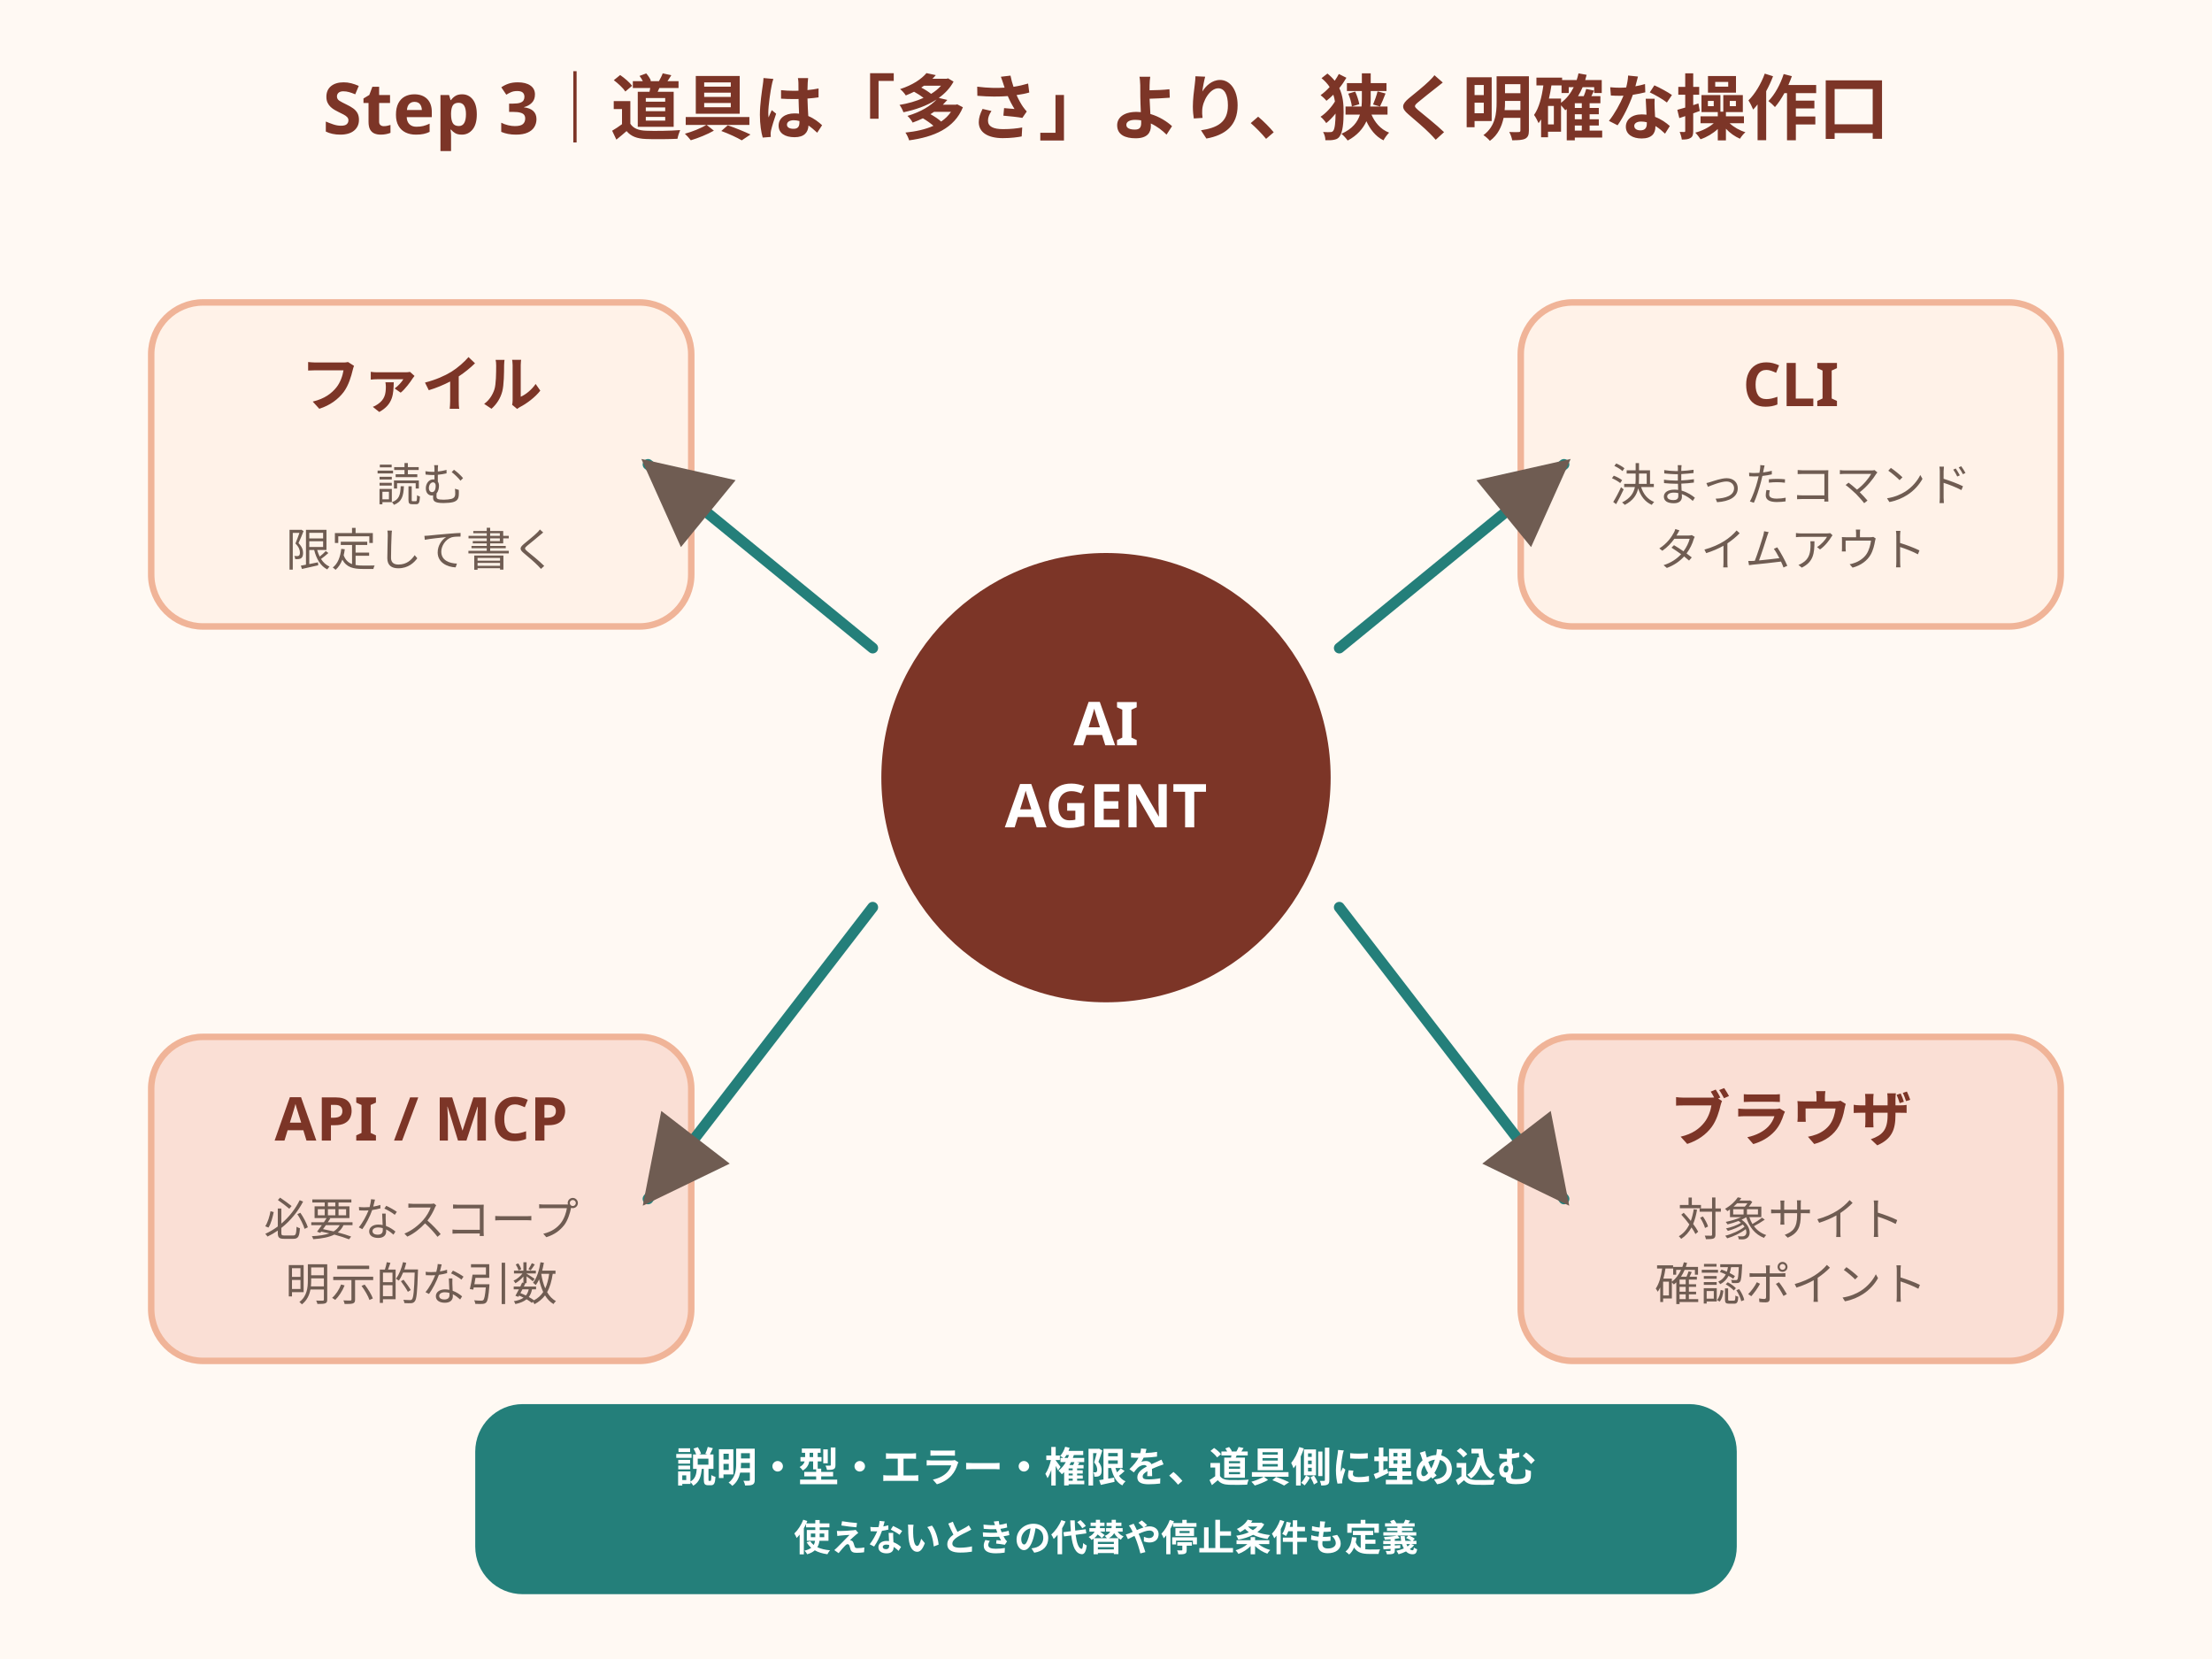
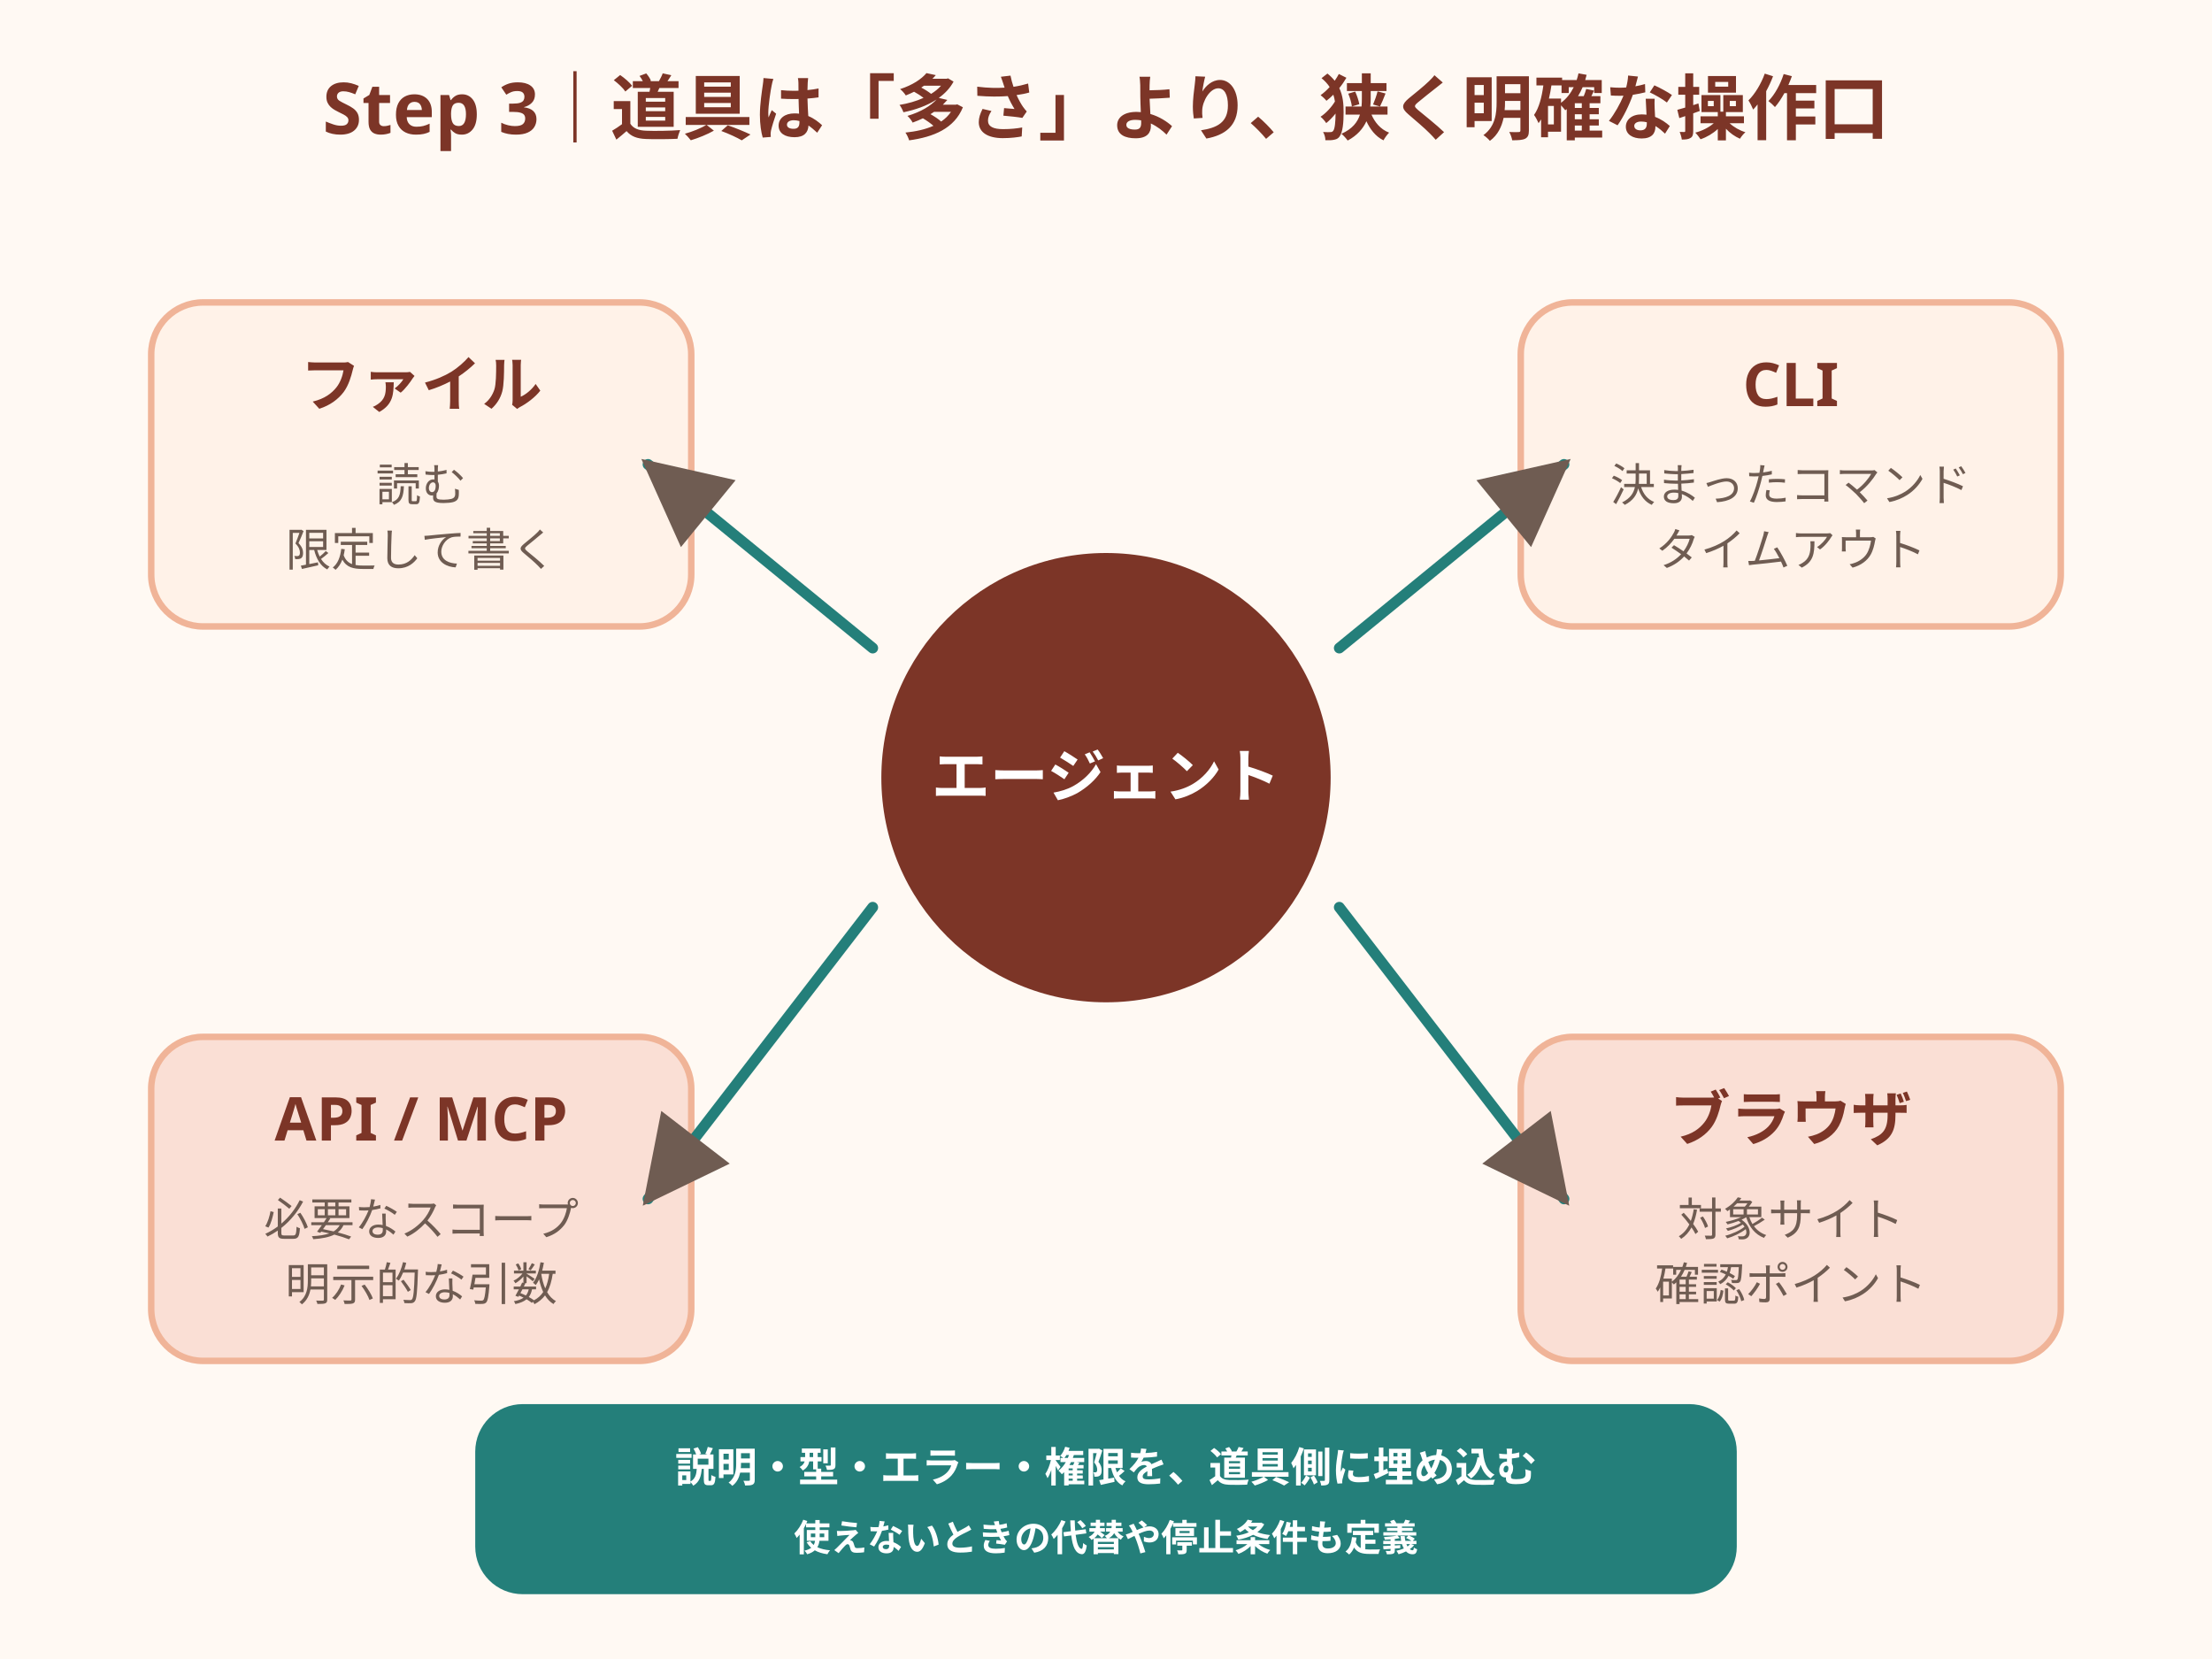
<svg xmlns="http://www.w3.org/2000/svg" width="1024" height="768" viewBox="0 0 1024 768">
  <defs>
    <marker id="arrow" viewBox="0 0 10 10" refX="9" refY="5" markerWidth="8" markerHeight="8" orient="auto-start-reverse">
      <path d="M 0 0 L 10 5 L 0 10 z" fill="#6F5C52" />
    </marker>
  </defs>
  <rect width="1024" height="768" fill="#FFF9F3" />
  <text x="512" y="62" text-anchor="middle" font-family="Hiragino Sans, Yu Gothic, sans-serif" font-size="33" font-weight="800" fill="#7C3527">Step 3｜道具は「多さ」より、狭く明確な操作口</text>
  <circle cx="512" cy="360" r="104" fill="#7C3527" stroke="#7C3527" stroke-width="0" />
-   <text x="512" y="345" text-anchor="middle" font-family="Hiragino Sans, Yu Gothic, sans-serif" font-size="28" font-weight="800" fill="#FFFFFF">AI</text>
-   <text x="512" y="383" text-anchor="middle" font-family="Hiragino Sans, Yu Gothic, sans-serif" font-size="28" font-weight="800" fill="#FFFFFF">AGENT</text>
+   <text x="512" y="369" text-anchor="middle" font-family="Hiragino Sans, Yu Gothic, sans-serif" font-size="27" font-weight="800" fill="#FFFFFF">エージェント</text>
  <rect x="70" y="140" width="250" height="150" rx="24" fill="#FFF2E8" stroke="#F0B498" stroke-width="3" />
  <text x="195.0" y="188" text-anchor="middle" font-family="Hiragino Sans, Yu Gothic, sans-serif" font-size="28" font-weight="700" fill="#7C3527">ファイル</text>
  <text x="195.0" y="232" text-anchor="middle" font-family="Hiragino Sans, Yu Gothic, sans-serif" font-size="21" font-weight="500" fill="#6F5C52">読む</text>
  <text x="195.0" y="262" text-anchor="middle" font-family="Hiragino Sans, Yu Gothic, sans-serif" font-size="21" font-weight="500" fill="#6F5C52">限定して書く</text>
  <line x1="404" y1="300" x2="300" y2="215" stroke="#247F7A" stroke-width="5" stroke-linecap="round" marker-end="url(#arrow)" />
  <rect x="704" y="140" width="250" height="150" rx="24" fill="#FFF2E8" stroke="#F0B498" stroke-width="3" />
  <text x="829.0" y="188" text-anchor="middle" font-family="Hiragino Sans, Yu Gothic, sans-serif" font-size="28" font-weight="700" fill="#7C3527">CLI</text>
  <text x="829.0" y="232" text-anchor="middle" font-family="Hiragino Sans, Yu Gothic, sans-serif" font-size="21" font-weight="500" fill="#6F5C52">決まったコマンド</text>
  <text x="829.0" y="262" text-anchor="middle" font-family="Hiragino Sans, Yu Gothic, sans-serif" font-size="21" font-weight="500" fill="#6F5C52">タイムアウト</text>
  <line x1="620" y1="300" x2="724" y2="215" stroke="#247F7A" stroke-width="5" stroke-linecap="round" marker-end="url(#arrow)" />
  <rect x="70" y="480" width="250" height="150" rx="24" fill="#FADFD5" stroke="#F0B498" stroke-width="3" />
  <text x="195.0" y="528" text-anchor="middle" font-family="Hiragino Sans, Yu Gothic, sans-serif" font-size="28" font-weight="700" fill="#7C3527">API / MCP</text>
  <text x="195.0" y="572" text-anchor="middle" font-family="Hiragino Sans, Yu Gothic, sans-serif" font-size="21" font-weight="500" fill="#6F5C52">必要なスコープ</text>
  <text x="195.0" y="602" text-anchor="middle" font-family="Hiragino Sans, Yu Gothic, sans-serif" font-size="21" font-weight="500" fill="#6F5C52">明示的な引数</text>
  <line x1="404" y1="420" x2="300" y2="555" stroke="#247F7A" stroke-width="5" stroke-linecap="round" marker-end="url(#arrow)" />
  <rect x="704" y="480" width="250" height="150" rx="24" fill="#FADFD5" stroke="#F0B498" stroke-width="3" />
  <text x="829.0" y="528" text-anchor="middle" font-family="Hiragino Sans, Yu Gothic, sans-serif" font-size="28" font-weight="700" fill="#7C3527">ブラウザ</text>
  <text x="829.0" y="572" text-anchor="middle" font-family="Hiragino Sans, Yu Gothic, sans-serif" font-size="21" font-weight="500" fill="#6F5C52">対象サイト</text>
  <text x="829.0" y="602" text-anchor="middle" font-family="Hiragino Sans, Yu Gothic, sans-serif" font-size="21" font-weight="500" fill="#6F5C52">確認ポイント</text>
  <line x1="620" y1="420" x2="724" y2="555" stroke="#247F7A" stroke-width="5" stroke-linecap="round" marker-end="url(#arrow)" />
  <rect x="220" y="650" width="584" height="88" rx="22" fill="#247F7A" stroke="#247F7A" stroke-width="0" />
  <text x="512" y="686" text-anchor="middle" font-family="Hiragino Sans, Yu Gothic, sans-serif" font-size="19" font-weight="800" fill="#FFFFFF">説明・型・エラー・権限を、道具側に埋め込む</text>
  <text x="512" y="718" text-anchor="middle" font-family="Hiragino Sans, Yu Gothic, sans-serif" font-size="17" font-weight="600" fill="#FFFFFF">使えないときの代替や停止条件も定義</text>
</svg>
